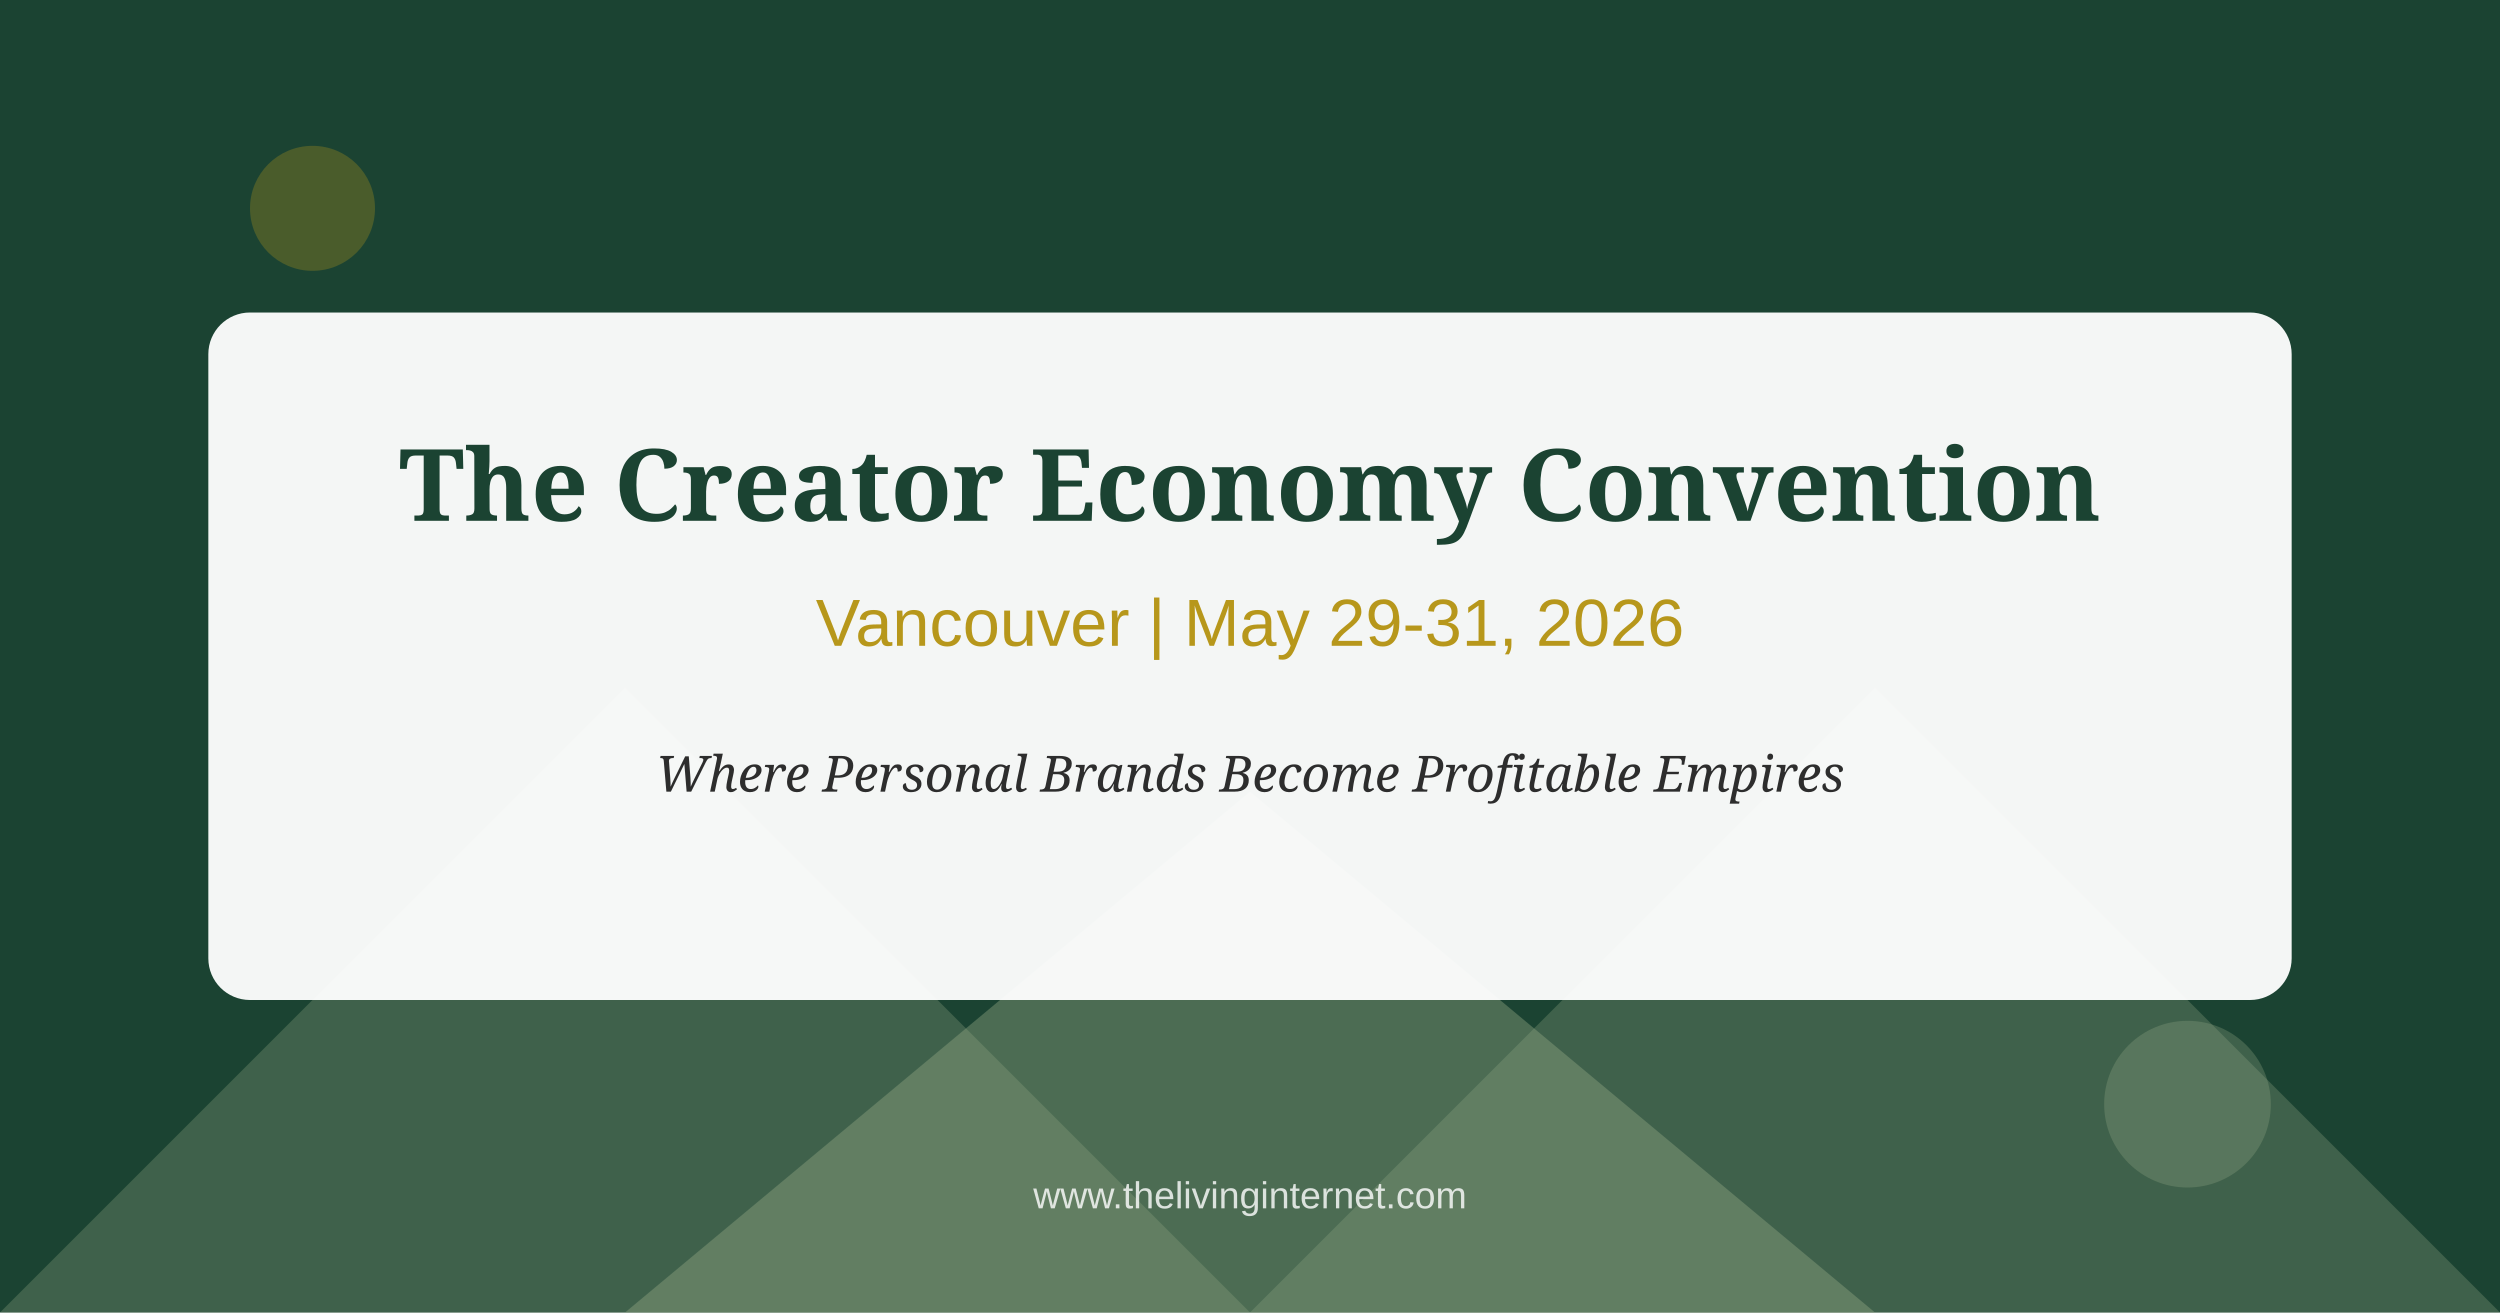
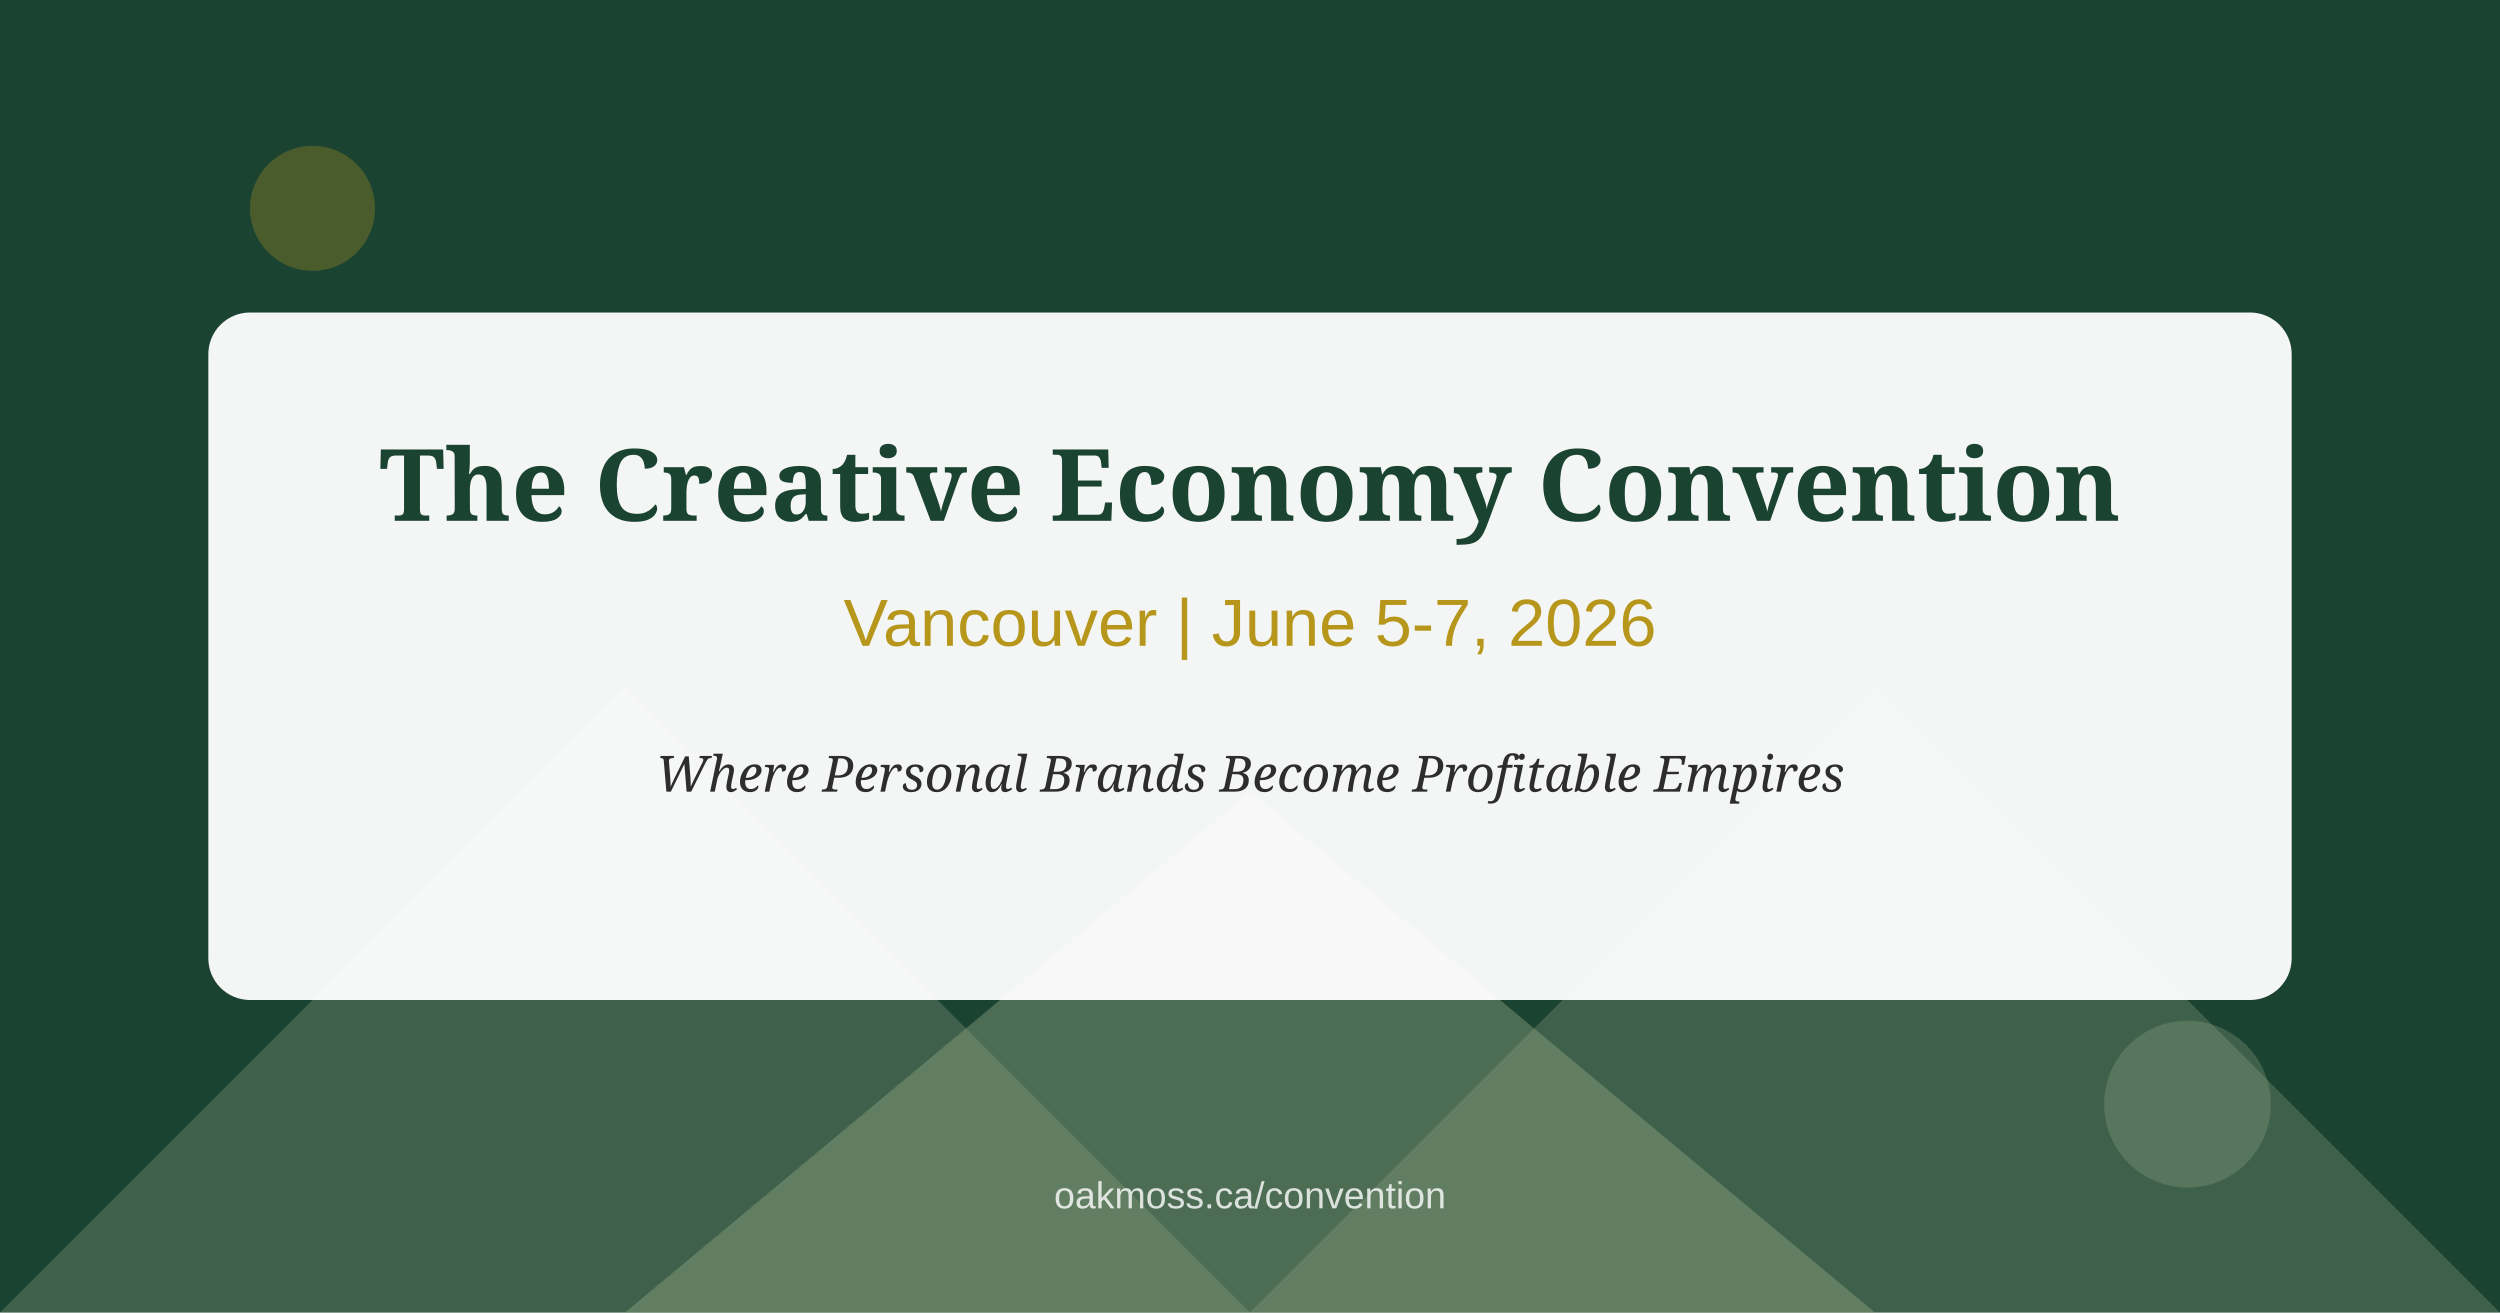
<svg xmlns="http://www.w3.org/2000/svg" width="1200" height="630" viewBox="0 0 1200 630">
  <rect width="1200" height="630" fill="#1B4332" />
  <polygon points="0,630 300,330 600,630" fill="#95A985" opacity="0.3" />
  <polygon points="300,630 600,380 900,630" fill="#95A985" opacity="0.4" />
  <polygon points="600,630 900,330 1200,630" fill="#95A985" opacity="0.3" />
  <rect x="100" y="150" width="1000" height="330" fill="#FFFFFF" rx="20" opacity="0.95" />
  <text x="600" y="250" font-family="Georgia, serif" font-size="48" font-weight="bold" text-anchor="middle" fill="#1B4332">
-     The Creator Economy Convention
+     The Creative Economy Convention
  </text>
  <text x="600" y="310" font-family="Arial, sans-serif" font-size="32" text-anchor="middle" fill="#B7971B">
-     Vancouver | May 29-31, 2026
+     Vancouver | June 5-7, 2026
  </text>
  <text x="600" y="380" font-family="Georgia, serif" font-size="24" font-style="italic" text-anchor="middle" fill="#2D2D2D">
    Where Personal Brands Become Profitable Empires
  </text>
  <circle cx="150" cy="100" r="30" fill="#B7971B" opacity="0.3" />
  <circle cx="1050" cy="530" r="40" fill="#95A985" opacity="0.3" />
  <text x="600" y="580" font-family="Arial, sans-serif" font-size="18" text-anchor="middle" fill="#FFFFFF" opacity="0.8">
-     www.thelivinginternet.com
+     oakmoss.ca/convention
  </text>
</svg>
